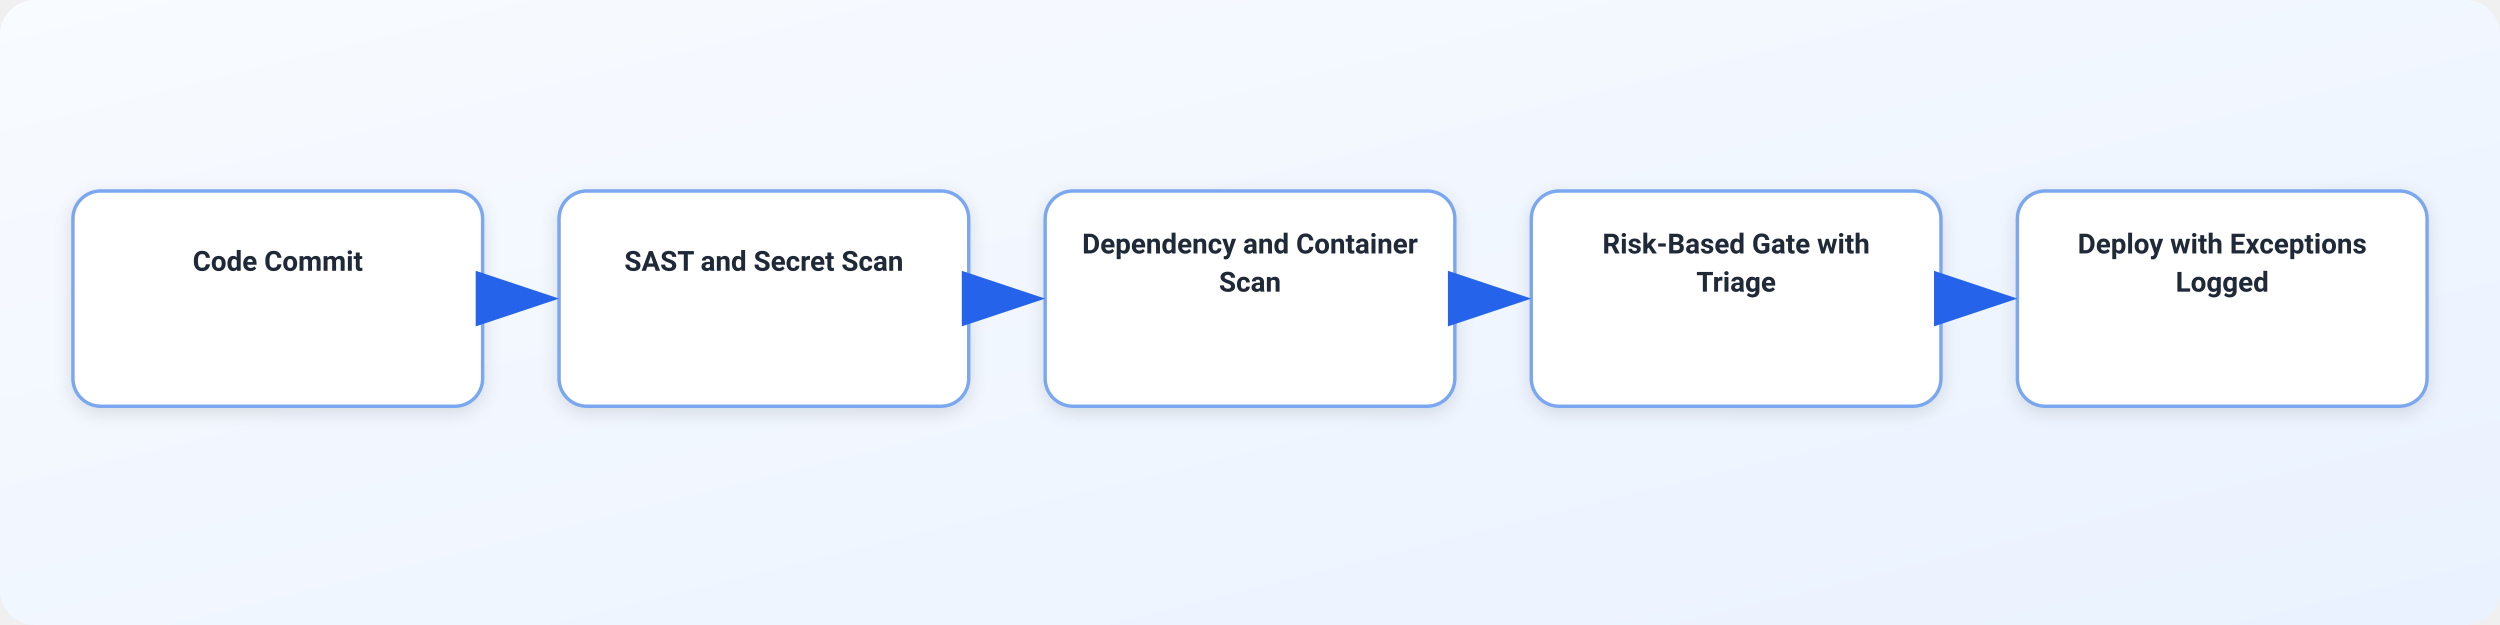
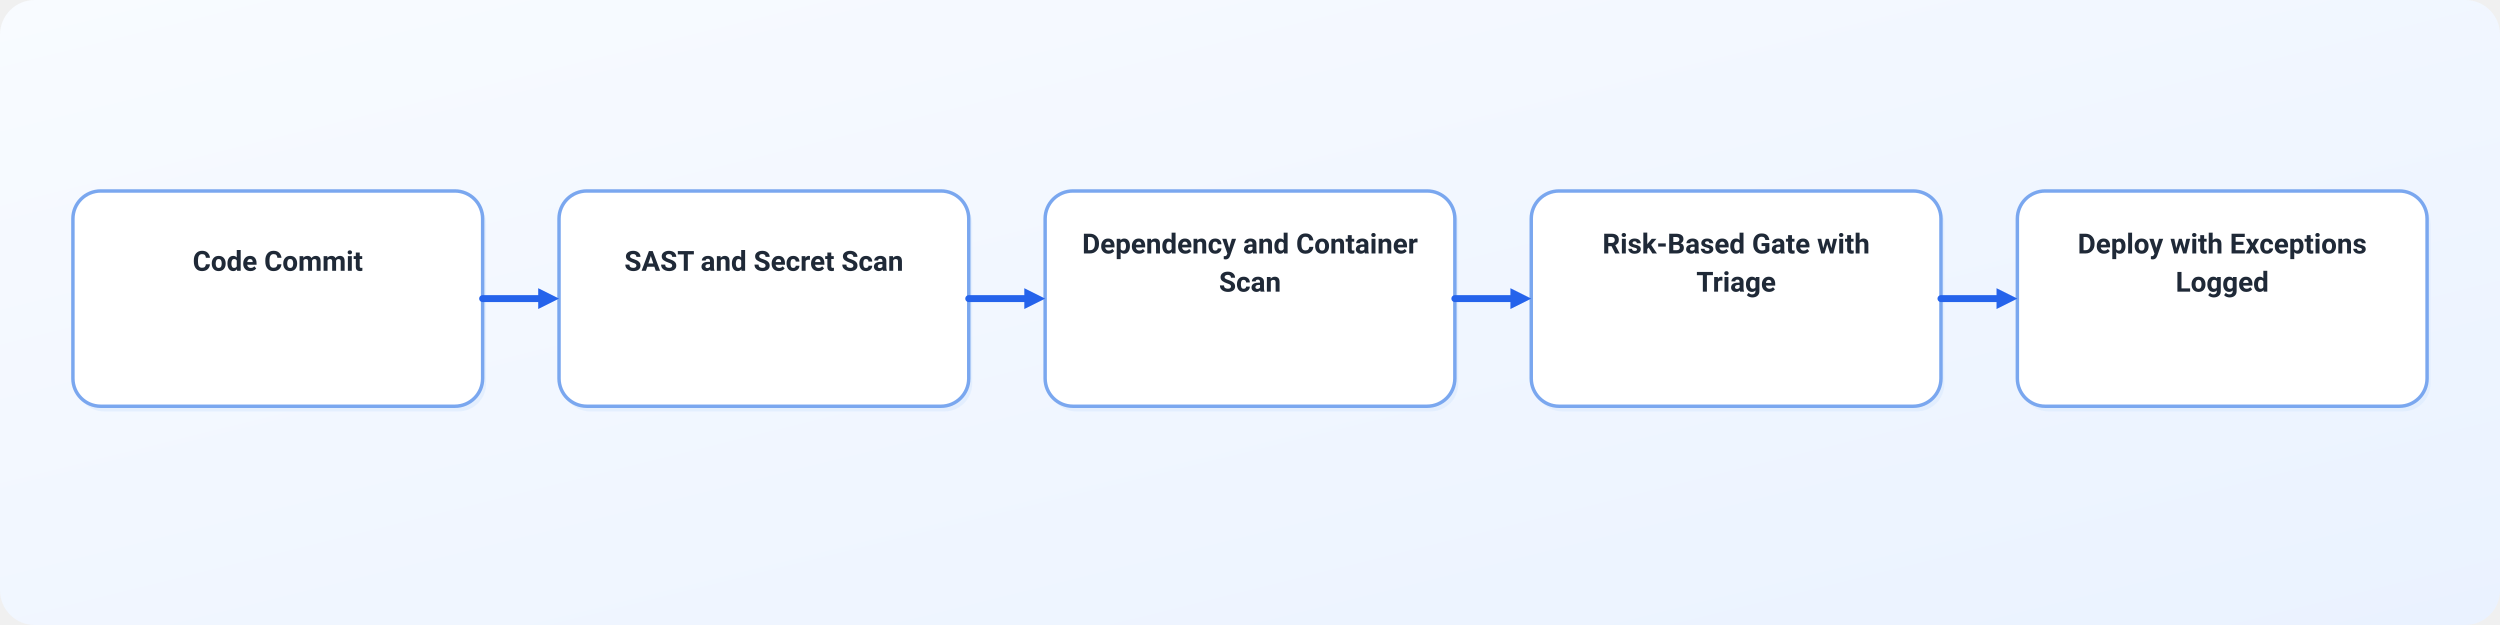
<svg xmlns="http://www.w3.org/2000/svg" viewBox="0 0 1440 360" role="img" aria-label="Flow diagram for insights-cyber-scan-devsecops-pipeline">
  <defs>
    <linearGradient id="bg" x1="0" y1="0" x2="1" y2="1">
      <stop offset="0%" stop-color="#f8fbff" />
      <stop offset="100%" stop-color="#eaf2ff" />
    </linearGradient>
-     <filter id="shadow" x="-10%" y="-10%" width="120%" height="140%">
-       <feDropShadow dx="0" dy="3" stdDeviation="5" flood-opacity="0.12" />
-     </filter>
-     <marker id="arrow" markerWidth="12" markerHeight="8" refX="10" refY="4" orient="auto">
-       <path d="M0,0 L12,4 L0,8 z" fill="#2563eb" />
-     </marker>
  </defs>
  <rect width="1440" height="360" rx="20" fill="url(#bg)" />
-   <rect x="42" y="110" width="236" height="124" rx="16" fill="#ffffff" stroke="#7aa7ef" stroke-width="2" filter="url(#shadow)" />
+   <rect x="44" y="113" width="236" height="124" rx="16" fill="#dbeafe" opacity="0.6" />
+   <rect x="42" y="110" width="236" height="124" rx="16" fill="#ffffff" stroke="#7aa7ef" stroke-width="2" />
  <text x="160.0" y="156" text-anchor="middle" fill="#1f2937" font-size="16" font-family="ui-sans-serif, system-ui, -apple-system, Segoe UI, Roboto, Arial" font-weight="600">Code Commit</text>
-   <rect x="322" y="110" width="236" height="124" rx="16" fill="#ffffff" stroke="#7aa7ef" stroke-width="2" filter="url(#shadow)" />
+   <rect x="324" y="113" width="236" height="124" rx="16" fill="#dbeafe" opacity="0.6" />
+   <rect x="322" y="110" width="236" height="124" rx="16" fill="#ffffff" stroke="#7aa7ef" stroke-width="2" />
  <text x="440.0" y="156" text-anchor="middle" fill="#1f2937" font-size="16" font-family="ui-sans-serif, system-ui, -apple-system, Segoe UI, Roboto, Arial" font-weight="600">SAST and Secret Scan</text>
-   <rect x="602" y="110" width="236" height="124" rx="16" fill="#ffffff" stroke="#7aa7ef" stroke-width="2" filter="url(#shadow)" />
+   <rect x="604" y="113" width="236" height="124" rx="16" fill="#dbeafe" opacity="0.6" />
+   <rect x="602" y="110" width="236" height="124" rx="16" fill="#ffffff" stroke="#7aa7ef" stroke-width="2" />
  <text x="720.0" y="146" text-anchor="middle" fill="#1f2937" font-size="16" font-family="ui-sans-serif, system-ui, -apple-system, Segoe UI, Roboto, Arial" font-weight="600">Dependency and Container</text>
  <text x="720.0" y="168" text-anchor="middle" fill="#1f2937" font-size="16" font-family="ui-sans-serif, system-ui, -apple-system, Segoe UI, Roboto, Arial" font-weight="600">Scan</text>
-   <rect x="882" y="110" width="236" height="124" rx="16" fill="#ffffff" stroke="#7aa7ef" stroke-width="2" filter="url(#shadow)" />
+   <rect x="884" y="113" width="236" height="124" rx="16" fill="#dbeafe" opacity="0.6" />
+   <rect x="882" y="110" width="236" height="124" rx="16" fill="#ffffff" stroke="#7aa7ef" stroke-width="2" />
  <text x="1000.0" y="146" text-anchor="middle" fill="#1f2937" font-size="16" font-family="ui-sans-serif, system-ui, -apple-system, Segoe UI, Roboto, Arial" font-weight="600">Risk-Based Gate with</text>
  <text x="1000.0" y="168" text-anchor="middle" fill="#1f2937" font-size="16" font-family="ui-sans-serif, system-ui, -apple-system, Segoe UI, Roboto, Arial" font-weight="600">Triage</text>
-   <rect x="1162" y="110" width="236" height="124" rx="16" fill="#ffffff" stroke="#7aa7ef" stroke-width="2" filter="url(#shadow)" />
+   <rect x="1164" y="113" width="236" height="124" rx="16" fill="#dbeafe" opacity="0.6" />
+   <rect x="1162" y="110" width="236" height="124" rx="16" fill="#ffffff" stroke="#7aa7ef" stroke-width="2" />
  <text x="1280.0" y="146" text-anchor="middle" fill="#1f2937" font-size="16" font-family="ui-sans-serif, system-ui, -apple-system, Segoe UI, Roboto, Arial" font-weight="600">Deploy with Exceptions</text>
  <text x="1280.0" y="168" text-anchor="middle" fill="#1f2937" font-size="16" font-family="ui-sans-serif, system-ui, -apple-system, Segoe UI, Roboto, Arial" font-weight="600">Logged</text>
-   <line x1="278.0" y1="172.0" x2="314.0" y2="172.0" stroke="#2563eb" stroke-width="4" marker-end="url(#arrow)" />
-   <line x1="558.0" y1="172.0" x2="594.0" y2="172.0" stroke="#2563eb" stroke-width="4" marker-end="url(#arrow)" />
-   <line x1="838.0" y1="172.0" x2="874.0" y2="172.0" stroke="#2563eb" stroke-width="4" marker-end="url(#arrow)" />
-   <line x1="1118.0" y1="172.0" x2="1154.0" y2="172.0" stroke="#2563eb" stroke-width="4" marker-end="url(#arrow)" />
+   <line x1="278.0" y1="172.0" x2="310.0" y2="172.0" stroke="#2563eb" stroke-width="4" stroke-linecap="round" />
+   <polygon points="310.0,166.0 322.0,172.0 310.0,178.0" fill="#2563eb" />
+   <line x1="558.0" y1="172.0" x2="590.0" y2="172.0" stroke="#2563eb" stroke-width="4" stroke-linecap="round" />
+   <polygon points="590.0,166.0 602.0,172.0 590.0,178.0" fill="#2563eb" />
+   <line x1="838.0" y1="172.0" x2="870.0" y2="172.0" stroke="#2563eb" stroke-width="4" stroke-linecap="round" />
+   <polygon points="870.0,166.0 882.0,172.0 870.0,178.0" fill="#2563eb" />
+   <line x1="1118.0" y1="172.0" x2="1150.0" y2="172.0" stroke="#2563eb" stroke-width="4" stroke-linecap="round" />
+   <polygon points="1150.0,166.0 1162.0,172.0 1150.0,178.0" fill="#2563eb" />
</svg>
